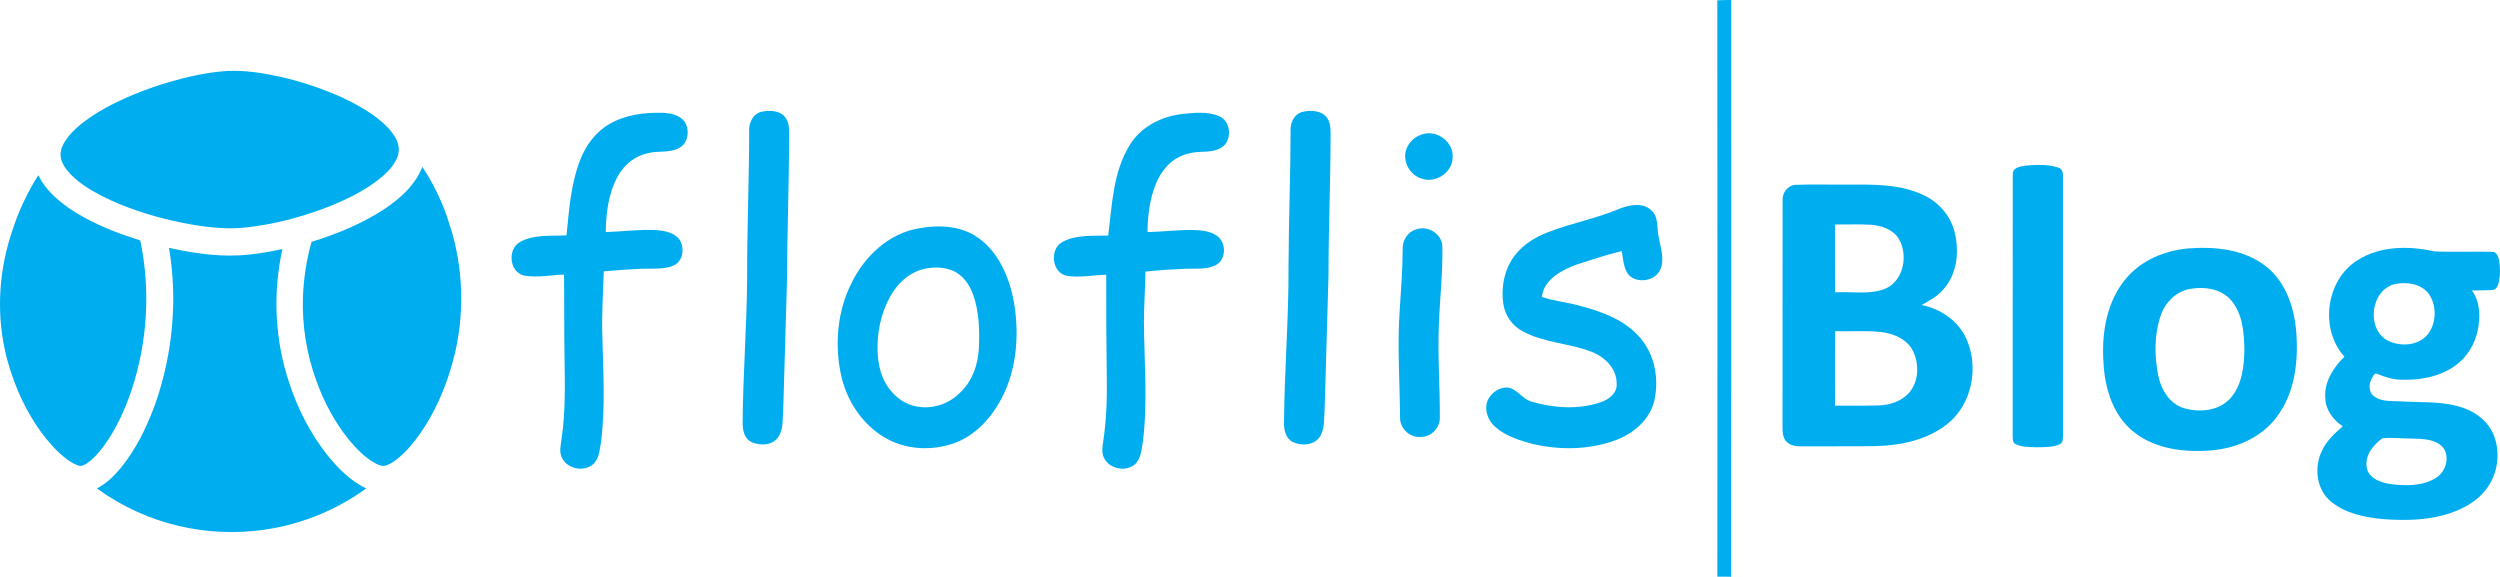
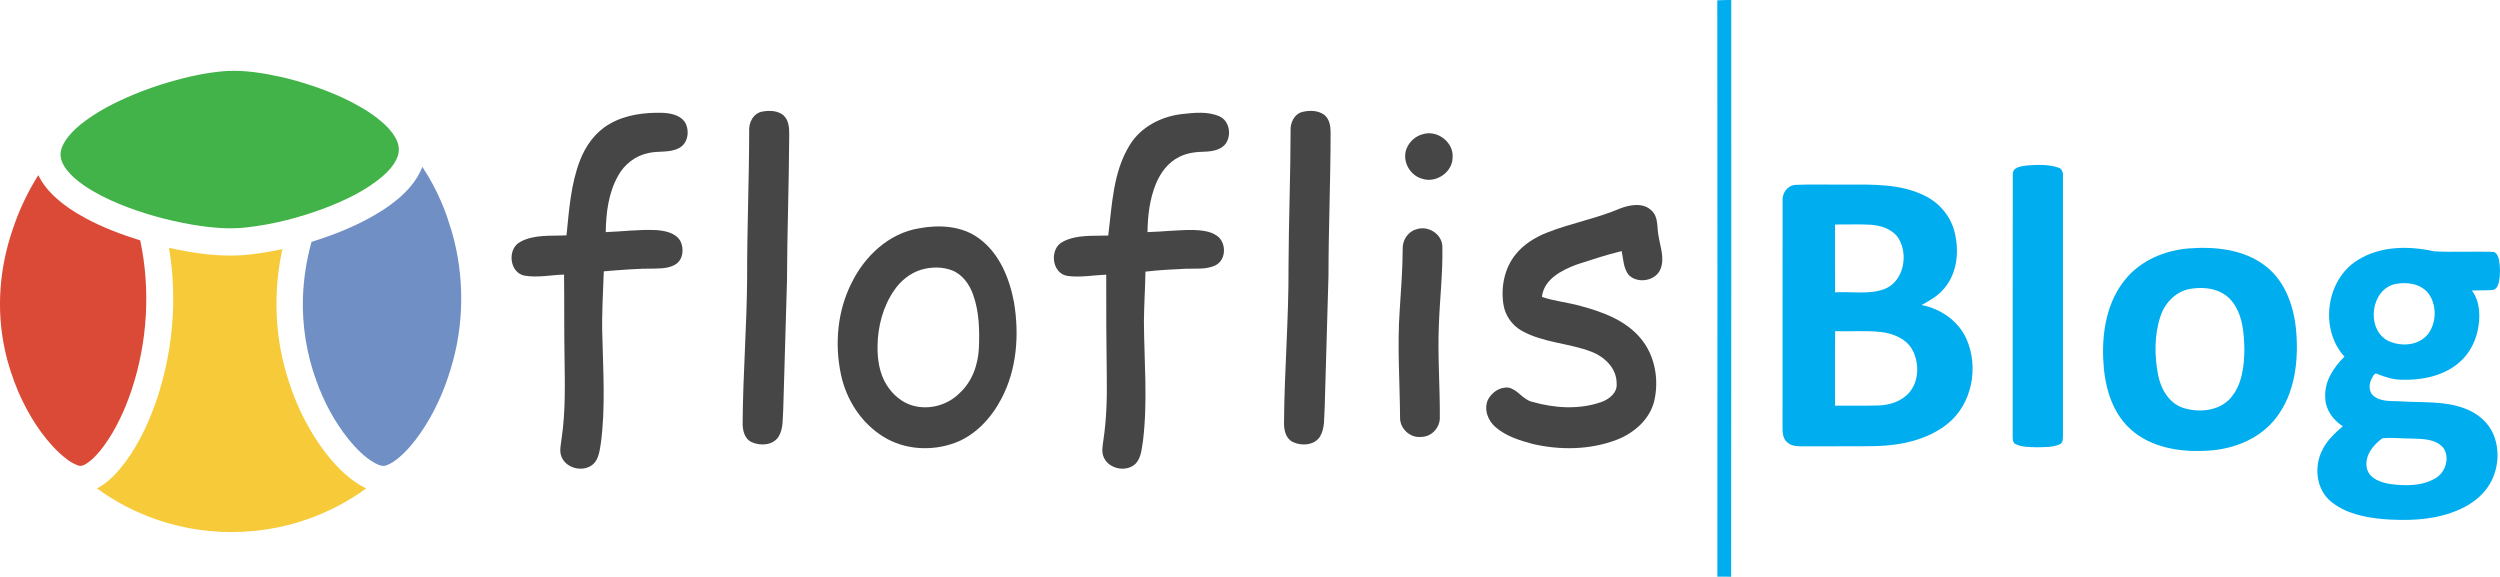
<svg xmlns="http://www.w3.org/2000/svg" width="2683" height="619" xml:space="preserve" overflow="hidden">
  <defs>
    <clipPath id="clip0">
      <rect x="510" y="1271" width="2683" height="619" />
    </clipPath>
  </defs>
  <g clip-path="url(#clip0)" transform="translate(-510 -1271)">
    <path d="M2353 1271.38C2357.97 1271.04 2362.97 1271 2367.98 1271 2367.9 1477.33 2368.14 1683.67 2367.86 1890 2362.91 1889.84 2357.99 1889.82 2353.06 1889.86 2353.14 1683.69 2353.28 1477.55 2353 1271.38Z" fill="#00ADEF" fill-rule="evenodd" />
-     <path d="M1328.47 1390.7C1335.98 1389.31 1344.79 1389.65 1350.88 1394.82 1356.69 1400.14 1357.06 1408.56 1356.99 1415.86 1356.73 1468.32 1354.78 1520.73 1354.58 1573.16 1353.14 1618.82 1351.88 1664.48 1350.58 1710.13 1349.77 1720.12 1351.03 1731.11 1345.34 1739.95 1339.27 1749.03 1325.97 1749.72 1316.76 1745.54 1308.82 1741.91 1306.81 1732.45 1307.01 1724.58 1307.34 1672.75 1311.5 1621.02 1311.82 1569.17 1311.68 1516.7 1313.98 1464.26 1314.02 1411.79 1313.35 1402.57 1318.5 1392.22 1328.47 1390.7Z" fill="#00ADEF" fill-rule="evenodd" />
-     <path d="M1908.34 1390.97C1915.9 1389.28 1924.71 1389.46 1931.15 1394.24 1937.04 1398.82 1938.06 1406.81 1938 1413.75 1937.98 1464.91 1935.76 1516.03 1935.72 1567.19 1934.42 1614.27 1932.92 1661.34 1931.66 1708.42 1930.77 1718.83 1932.23 1730.23 1926.6 1739.57 1920.45 1749.19 1906.29 1749.92 1896.86 1745.06 1889.57 1741.06 1887.87 1732.11 1888.01 1724.52 1888.39 1668.68 1893.15 1612.94 1892.84 1557.08 1893.03 1508.62 1894.98 1460.19 1895.06 1411.73 1894.47 1402.94 1898.94 1392.97 1908.34 1390.97Z" fill="#00ADEF" fill-rule="evenodd" />
-     <path d="M1164.21 1404.02C1181.18 1394.15 1201.41 1391.6 1220.76 1392.05 1229.39 1392.45 1239.35 1394.21 1244.77 1401.65 1250.41 1410.47 1248.79 1424.58 1238.92 1429.8 1228.64 1435.42 1216.5 1432.57 1205.53 1435.34 1191.85 1438.15 1180.07 1447.41 1173.39 1459.55 1163.03 1477.87 1160.35 1499.4 1160.09 1520.11 1178.22 1519.42 1196.33 1517.05 1214.49 1517.94 1223.89 1518.67 1235 1520.84 1240.18 1529.63 1244.1 1537.48 1243.39 1548.66 1235.83 1554.16 1229.09 1558.85 1220.48 1559.07 1212.56 1559.26 1194.32 1559.09 1176.15 1560.75 1157.99 1562.19 1157.3 1585.5 1155.58 1608.82 1156.45 1632.15 1157.32 1670.11 1159.84 1708.31 1154.91 1746.12 1153.55 1753.99 1152.94 1762.96 1146.89 1768.89 1136.85 1778.17 1118.23 1774.25 1112.81 1761.69 1109.97 1755.48 1111.9 1748.59 1112.63 1742.16 1117.13 1712.41 1116.2 1682.24 1115.83 1652.27 1115.35 1623.4 1115.69 1594.54 1115.33 1565.67 1101.17 1566.15 1086.84 1569.23 1072.74 1566.78 1056.6 1563.52 1054.16 1538.19 1068.19 1530.66 1083.3 1522.31 1101.34 1524.48 1117.97 1523.55 1120.75 1496.41 1122.54 1468.58 1132.55 1442.9 1138.68 1427.11 1149.22 1412.53 1164.21 1404.02Z" fill="#00ADEF" fill-rule="evenodd" />
-     <path d="M1778.34 1393.41C1791.59 1392.02 1805.85 1390.28 1818.43 1395.76 1829.38 1400.36 1831.89 1415.55 1825.65 1424.84 1820.49 1432.06 1810.94 1433.5 1802.72 1433.8 1793.45 1433.94 1783.95 1435.11 1775.61 1439.38 1763.63 1445.14 1755.35 1456.46 1750.42 1468.51 1743.79 1484.82 1741.73 1502.59 1741.49 1520.1 1757.79 1519.62 1774.05 1517.69 1790.38 1517.8 1799.06 1518.14 1808.41 1518.81 1815.81 1523.88 1826.33 1530.86 1826.31 1549.55 1814.8 1555.56 1804.74 1560.59 1793.1 1558.98 1782.25 1559.44 1767.91 1560.07 1753.57 1560.83 1739.31 1562.51 1739.03 1580.32 1737.79 1598.11 1737.65 1615.92 1737.93 1658.74 1741.87 1701.76 1736.62 1744.41 1735.19 1752.7 1734.82 1762.06 1728.8 1768.55 1719.09 1778.09 1700.48 1774.55 1694.75 1762.24 1691.76 1756.24 1693.39 1749.38 1694.2 1743.08 1697.57 1720.42 1698.16 1697.45 1697.78 1674.57 1697.25 1638.3 1697.13 1602.03 1697.21 1565.77 1683.31 1566.29 1669.29 1569.06 1655.41 1567.08 1638.61 1564.41 1635.88 1537.91 1650.51 1530.49 1665.41 1522.55 1683.03 1524.41 1699.35 1523.78 1703.51 1490.85 1704.44 1455.65 1722.46 1426.6 1734.3 1407.18 1756.18 1396.02 1778.34 1393.41Z" fill="#00ADEF" fill-rule="evenodd" />
-     <path d="M2037.73 1414.79C2053.12 1410.57 2070.13 1423.97 2068.94 1439.84 2069.02 1455.86 2050.88 1468.18 2035.73 1462.66 2021.51 1458.56 2013.4 1440.88 2020.78 1427.84 2024.19 1421.37 2030.54 1416.47 2037.73 1414.79Z" fill="#00ADEF" fill-rule="evenodd" />
+     <path d="M1328.47 1390.7C1335.98 1389.31 1344.79 1389.65 1350.88 1394.82 1356.69 1400.14 1357.06 1408.56 1356.99 1415.86 1356.73 1468.32 1354.78 1520.73 1354.58 1573.16 1353.14 1618.82 1351.88 1664.48 1350.58 1710.13 1349.77 1720.12 1351.03 1731.11 1345.34 1739.95 1339.27 1749.03 1325.97 1749.72 1316.76 1745.54 1308.82 1741.91 1306.81 1732.45 1307.01 1724.58 1307.34 1672.75 1311.5 1621.02 1311.82 1569.17 1311.68 1516.7 1313.98 1464.26 1314.02 1411.79 1313.35 1402.57 1318.5 1392.22 1328.47 1390.7Z" fill="#464646" fill-rule="evenodd" />
+     <path d="M1908.34 1390.97C1915.9 1389.28 1924.71 1389.46 1931.15 1394.24 1937.04 1398.82 1938.06 1406.81 1938 1413.75 1937.98 1464.91 1935.76 1516.03 1935.72 1567.19 1934.42 1614.27 1932.92 1661.34 1931.66 1708.42 1930.77 1718.83 1932.23 1730.23 1926.6 1739.57 1920.45 1749.19 1906.29 1749.92 1896.86 1745.06 1889.57 1741.06 1887.87 1732.11 1888.01 1724.52 1888.39 1668.68 1893.15 1612.94 1892.84 1557.08 1893.03 1508.62 1894.98 1460.19 1895.06 1411.73 1894.47 1402.94 1898.94 1392.97 1908.34 1390.97Z" fill="#464646" fill-rule="evenodd" />
+     <path d="M1164.21 1404.02C1181.18 1394.15 1201.41 1391.6 1220.76 1392.05 1229.39 1392.45 1239.35 1394.21 1244.77 1401.65 1250.41 1410.47 1248.79 1424.58 1238.92 1429.8 1228.64 1435.42 1216.5 1432.57 1205.53 1435.34 1191.85 1438.15 1180.07 1447.41 1173.39 1459.55 1163.03 1477.87 1160.35 1499.4 1160.09 1520.11 1178.22 1519.42 1196.33 1517.05 1214.49 1517.94 1223.89 1518.67 1235 1520.84 1240.18 1529.63 1244.1 1537.48 1243.39 1548.66 1235.83 1554.16 1229.09 1558.85 1220.48 1559.07 1212.56 1559.26 1194.32 1559.09 1176.15 1560.75 1157.99 1562.19 1157.3 1585.5 1155.58 1608.82 1156.45 1632.15 1157.32 1670.11 1159.84 1708.31 1154.91 1746.12 1153.55 1753.99 1152.94 1762.96 1146.89 1768.89 1136.85 1778.17 1118.23 1774.25 1112.81 1761.69 1109.97 1755.48 1111.9 1748.59 1112.63 1742.16 1117.13 1712.41 1116.2 1682.24 1115.83 1652.27 1115.35 1623.4 1115.69 1594.54 1115.33 1565.67 1101.17 1566.15 1086.84 1569.23 1072.74 1566.78 1056.6 1563.52 1054.16 1538.19 1068.19 1530.66 1083.3 1522.31 1101.34 1524.48 1117.97 1523.55 1120.75 1496.41 1122.54 1468.58 1132.55 1442.9 1138.68 1427.11 1149.22 1412.53 1164.21 1404.02Z" fill="#464646" fill-rule="evenodd" />
+     <path d="M1778.34 1393.41C1791.59 1392.02 1805.85 1390.28 1818.43 1395.76 1829.38 1400.36 1831.89 1415.55 1825.65 1424.84 1820.49 1432.06 1810.94 1433.5 1802.72 1433.8 1793.45 1433.94 1783.95 1435.11 1775.61 1439.38 1763.63 1445.14 1755.35 1456.46 1750.42 1468.51 1743.79 1484.82 1741.73 1502.59 1741.49 1520.1 1757.79 1519.62 1774.05 1517.69 1790.38 1517.8 1799.06 1518.14 1808.41 1518.81 1815.81 1523.88 1826.33 1530.86 1826.31 1549.55 1814.8 1555.56 1804.74 1560.59 1793.1 1558.98 1782.25 1559.44 1767.91 1560.07 1753.57 1560.83 1739.31 1562.51 1739.03 1580.32 1737.79 1598.11 1737.65 1615.92 1737.93 1658.74 1741.87 1701.76 1736.62 1744.41 1735.19 1752.7 1734.82 1762.06 1728.8 1768.55 1719.09 1778.09 1700.48 1774.55 1694.75 1762.24 1691.76 1756.24 1693.39 1749.38 1694.2 1743.08 1697.57 1720.42 1698.16 1697.45 1697.78 1674.57 1697.25 1638.3 1697.13 1602.03 1697.21 1565.77 1683.31 1566.29 1669.29 1569.06 1655.41 1567.08 1638.61 1564.41 1635.88 1537.91 1650.51 1530.49 1665.41 1522.55 1683.03 1524.41 1699.35 1523.78 1703.51 1490.85 1704.44 1455.65 1722.46 1426.6 1734.3 1407.18 1756.18 1396.02 1778.34 1393.41Z" fill="#464646" fill-rule="evenodd" />
+     <path d="M2037.73 1414.79C2053.12 1410.57 2070.13 1423.97 2068.94 1439.84 2069.02 1455.86 2050.88 1468.18 2035.73 1462.66 2021.51 1458.56 2013.4 1440.88 2020.78 1427.84 2024.19 1421.37 2030.54 1416.47 2037.73 1414.79Z" fill="#464646" fill-rule="evenodd" />
    <path d="M2684.5 1448.66C2695.89 1447.81 2707.76 1447.17 2718.79 1450.8 2722.96 1451.75 2724.26 1456.26 2723.96 1460.12 2723.98 1552.99 2723.94 1645.84 2723.98 1738.72 2723.8 1741.98 2724.16 1746.44 2720.42 1747.83 2712.74 1751.26 2704.06 1750.8 2695.85 1751 2688.23 1750.74 2680.17 1751.04 2673.16 1747.61 2669.76 1746.06 2670.1 1741.84 2670 1738.74 2670.12 1645.22 2669.86 1551.72 2670.12 1458.22 2669.76 1450.52 2678.87 1449.45 2684.5 1448.66Z" fill="#00ADEF" fill-rule="evenodd" />
    <path d="M2423.1 1486.33C2422.47 1478.19 2428.31 1470.03 2436.78 1469.4 2454.99 1468.59 2473.26 1469.3 2491.5 1469.08 2519.35 1469.1 2548.73 1468.05 2574.46 1480.47 2590.16 1487.73 2602.64 1501.71 2607.24 1518.44 2612.93 1539.29 2610.98 1563.78 2596.38 1580.67 2590.01 1588.57 2580.98 1593.5 2572.27 1598.39 2592.73 1602.29 2611.67 1615.4 2620.32 1634.6 2633.94 1664.95 2626.52 1704.75 2600.02 1725.91 2578.67 1742.94 2550.63 1748.94 2523.85 1749.73 2498.22 1750.24 2472.57 1749.77 2446.95 1749.99 2440.42 1749.99 2432.99 1750.38 2427.88 1745.59 2423.16 1741.41 2422.98 1734.66 2423 1728.82 2423.1 1648 2422.92 1567.15 2423.1 1486.33M2479.34 1511.95C2479.4 1536.22 2479.22 1560.49 2479.44 1584.75 2496.86 1583.7 2515.1 1587.32 2531.91 1581.42 2552.84 1573.48 2558.37 1545.27 2547.78 1527.23 2541.56 1517.12 2529.18 1513.06 2517.89 1512.21 2505.07 1511.45 2492.19 1512.09 2479.34 1511.95M2479.48 1626.42C2479.16 1653.05 2479.4 1679.7 2479.36 1706.35 2494.94 1706.19 2510.54 1706.61 2526.14 1706.13 2538.56 1705.76 2551.58 1701.42 2559.65 1691.54 2569.72 1678.87 2569.78 1660.06 2562.2 1646.18 2555.49 1634.18 2541.45 1628.82 2528.43 1627.29 2512.18 1625.53 2495.79 1626.96 2479.48 1626.42Z" fill="#00ADEF" fill-rule="evenodd" />
-     <path d="M2248.81 1494.69C2259.41 1490.66 2273.62 1488.1 2282.5 1497.03 2290.02 1503.86 2288.04 1514.73 2289.86 1523.73 2291.62 1535.57 2296.81 1548.1 2292.02 1559.88 2286.66 1572.71 2267.44 1575.78 2257.91 1566.08 2252.21 1558.87 2252.15 1549.09 2250.39 1540.46 2234.08 1544.4 2218.14 1549.72 2202.19 1554.87 2186.16 1560.89 2166.93 1570.49 2164.79 1589.61 2178.37 1594.38 2192.91 1595.47 2206.7 1599.51 2230.21 1605.8 2254.68 1614.83 2270.71 1634.07 2286.14 1652.32 2290.65 1678.33 2285.35 1701.28 2280.46 1721.39 2263.31 1736.04 2244.57 1743.16 2216.12 1753.85 2184.34 1754.29 2154.92 1747.46 2140.77 1743.68 2126.11 1739.09 2114.87 1729.29 2106.74 1722.32 2102.23 1710.11 2106.86 1699.99 2110.95 1692.05 2119.78 1685.94 2128.96 1687.02 2138.99 1689.08 2144.16 1699.79 2154.11 1702.15 2178.09 1709.1 2204.46 1710.8 2228.33 1702.54 2236.91 1699.57 2246.04 1692.45 2244.97 1682.33 2245.01 1666.28 2232.01 1653.83 2217.88 1648.46 2193.58 1639.1 2166.24 1638.94 2143.19 1626 2132.68 1620.18 2125.2 1609.41 2123.44 1597.51 2120.61 1578.96 2124.59 1558.75 2136.6 1543.98 2145.24 1533.27 2157.25 1525.81 2169.9 1520.76 2195.68 1510.49 2223.3 1505.66 2248.81 1494.69Z" fill="#00ADEF" fill-rule="evenodd" />
-     <path d="M1496.2 1516.05C1517.75 1511.99 1541.95 1513.22 1560.27 1526.58 1582.47 1542.53 1593.44 1569.58 1598.26 1595.68 1604.01 1630.41 1601.3 1667.72 1584.55 1699.18 1573.74 1719.7 1556.9 1738.05 1534.82 1746.28 1510.13 1755.4 1481.01 1753.86 1458.41 1739.91 1434.35 1725.28 1418.01 1699.76 1412.39 1672.37 1405.61 1639.77 1408.78 1604.53 1423.92 1574.65 1437.98 1545.87 1463.83 1521.41 1496.2 1516.05M1498.27 1560.56C1486.66 1564.22 1476.72 1572.25 1469.84 1582.25 1457.7 1599.64 1452.13 1621.03 1451.77 1642.09 1451.57 1656.59 1453.73 1671.75 1461.59 1684.2 1468.07 1694.51 1477.93 1703.08 1489.78 1706.35 1507.33 1711.25 1527.13 1705.75 1539.9 1692.81 1553.41 1680.48 1559.82 1662.06 1560.57 1644.09 1561.33 1625.03 1560.85 1605.38 1554.36 1587.23 1550.42 1576.13 1542.92 1565.52 1531.65 1561.11 1521.04 1557.09 1509.06 1557.33 1498.27 1560.56Z" fill="#00ADEF" fill-rule="evenodd" />
-     <path d="M2029.79 1517.17C2042.63 1512.51 2058.16 1522.35 2057.94 1536.3 2058.49 1564.11 2055.19 1591.81 2054.2 1619.56 2052.78 1652.6 2055.42 1685.65 2055.22 1718.69 2055.64 1729.7 2046.39 1739.97 2035.13 1739.89 2023.12 1741.22 2012.04 1730.68 2012.55 1718.71 2012.26 1680.25 2009.44 1641.75 2012.2 1603.32 2013.63 1581.68 2015.25 1560.06 2015.37 1538.36 2014.93 1529.15 2020.68 1519.76 2029.79 1517.17Z" fill="#00ADEF" fill-rule="evenodd" />
+     <path d="M2248.81 1494.69C2259.41 1490.66 2273.62 1488.1 2282.5 1497.03 2290.02 1503.86 2288.04 1514.73 2289.86 1523.73 2291.62 1535.57 2296.81 1548.1 2292.02 1559.88 2286.66 1572.71 2267.44 1575.78 2257.91 1566.08 2252.21 1558.87 2252.15 1549.09 2250.39 1540.46 2234.08 1544.4 2218.14 1549.72 2202.19 1554.87 2186.16 1560.89 2166.93 1570.49 2164.79 1589.61 2178.37 1594.38 2192.91 1595.47 2206.7 1599.51 2230.21 1605.8 2254.68 1614.83 2270.71 1634.07 2286.14 1652.32 2290.65 1678.33 2285.35 1701.28 2280.46 1721.39 2263.31 1736.04 2244.57 1743.16 2216.12 1753.85 2184.34 1754.29 2154.92 1747.46 2140.77 1743.68 2126.11 1739.09 2114.87 1729.29 2106.74 1722.32 2102.23 1710.11 2106.86 1699.99 2110.95 1692.05 2119.78 1685.94 2128.96 1687.02 2138.99 1689.08 2144.16 1699.79 2154.11 1702.15 2178.09 1709.1 2204.46 1710.8 2228.33 1702.54 2236.91 1699.57 2246.04 1692.45 2244.97 1682.33 2245.01 1666.28 2232.01 1653.83 2217.88 1648.46 2193.58 1639.1 2166.24 1638.94 2143.19 1626 2132.68 1620.18 2125.2 1609.41 2123.44 1597.51 2120.61 1578.96 2124.59 1558.75 2136.6 1543.98 2145.24 1533.27 2157.25 1525.81 2169.9 1520.76 2195.68 1510.49 2223.3 1505.66 2248.81 1494.69Z" fill="#464646" fill-rule="evenodd" />
+     <path d="M1496.2 1516.05C1517.75 1511.99 1541.95 1513.22 1560.27 1526.58 1582.47 1542.53 1593.44 1569.58 1598.26 1595.68 1604.01 1630.41 1601.3 1667.72 1584.55 1699.18 1573.74 1719.7 1556.9 1738.05 1534.82 1746.28 1510.13 1755.4 1481.01 1753.86 1458.41 1739.91 1434.35 1725.28 1418.01 1699.76 1412.39 1672.37 1405.61 1639.77 1408.78 1604.53 1423.92 1574.65 1437.98 1545.87 1463.83 1521.41 1496.2 1516.05M1498.27 1560.56C1486.66 1564.22 1476.72 1572.25 1469.84 1582.25 1457.7 1599.64 1452.13 1621.03 1451.77 1642.09 1451.57 1656.59 1453.73 1671.75 1461.59 1684.2 1468.07 1694.51 1477.93 1703.08 1489.78 1706.35 1507.33 1711.25 1527.13 1705.75 1539.9 1692.81 1553.41 1680.48 1559.82 1662.06 1560.57 1644.09 1561.33 1625.03 1560.85 1605.38 1554.36 1587.23 1550.42 1576.13 1542.92 1565.52 1531.65 1561.11 1521.04 1557.09 1509.06 1557.33 1498.27 1560.56Z" fill="#464646" fill-rule="evenodd" />
+     <path d="M2029.79 1517.17C2042.63 1512.51 2058.16 1522.35 2057.94 1536.3 2058.49 1564.11 2055.19 1591.81 2054.2 1619.56 2052.78 1652.6 2055.42 1685.65 2055.22 1718.69 2055.64 1729.7 2046.39 1739.97 2035.13 1739.89 2023.12 1741.22 2012.04 1730.68 2012.55 1718.71 2012.26 1680.25 2009.44 1641.75 2012.2 1603.32 2013.63 1581.68 2015.25 1560.06 2015.37 1538.36 2014.93 1529.15 2020.68 1519.76 2029.79 1517.17Z" fill="#464646" fill-rule="evenodd" />
    <path d="M2858.06 1537.67C2887.08 1535.33 2919.03 1538.46 2942.45 1557.36 2963.32 1574.11 2972.2 1601.2 2974.31 1627.02 2976.88 1658.68 2972.85 1693.14 2952.95 1719.1 2935.89 1741.65 2907.56 1753.12 2879.82 1754.59 2850.6 1756.57 2818.51 1751.77 2796.18 1731.35 2775.41 1712.34 2768.18 1683.29 2767.19 1656.14 2765.85 1626.12 2771.52 1593.98 2791.34 1570.3 2807.61 1550.51 2832.9 1539.95 2858.06 1537.67M2862.2 1580.77C2846.39 1582.67 2833.85 1595.09 2828.86 1609.68 2821.89 1630.11 2822.04 1652.48 2826.11 1673.5 2829.03 1688.5 2837.82 1703.86 2853.16 1708.83 2870.1 1714.09 2891.29 1712.2 2903.73 1698.37 2916.19 1684.14 2918.46 1664.25 2918.67 1646.12 2918.3 1627.87 2916.86 1607.7 2904.4 1593.23 2894.19 1581.26 2877.05 1578.51 2862.2 1580.77Z" fill="#00ADEF" fill-rule="evenodd" />
    <path d="M3039.73 1550.48C3064.12 1534.86 3095.02 1534.58 3122.46 1540.77 3143.17 1541.82 3163.97 1540.63 3184.7 1541.29 3189.19 1541.05 3191.01 1546.03 3191.9 1549.61 3193.33 1557.48 3193.41 1565.69 3191.88 1573.56 3190.93 1577.14 3189.21 1582.06 3184.82 1582.24 3177.49 1582.79 3170.13 1582.46 3162.82 1582.75 3171.93 1595.05 3172.07 1611.29 3169.06 1625.7 3165.91 1640.75 3157.36 1654.77 3144.69 1663.63 3127.84 1675.63 3106.42 1679.27 3086.13 1678.5 3077.54 1678.22 3069.37 1675.55 3061.49 1672.39 3058.62 1670.61 3057.19 1674.05 3056.06 1675.95 3052.16 1682.08 3051.37 1691.55 3057.83 1696.31 3066.48 1702.78 3077.98 1701.02 3088.11 1701.83 3110.66 1703.23 3134.1 1701.2 3155.6 1709.52 3168.92 1714.41 3180.7 1724.37 3186.18 1737.68 3194.66 1758.56 3189.98 1784.25 3174.34 1800.58 3165.26 1810.41 3153.2 1816.97 3140.65 1821.3 3117.09 1829.55 3091.6 1829.96 3066.97 1828.07 3047.51 1826.19 3026.98 1822 3011.56 1809.24 2995.98 1796.45 2993.25 1772.78 3001.72 1755.2 3006.57 1744.34 3015.44 1736.14 3024.27 1728.49 3013.92 1721.74 3005.74 1710.81 3005.5 1698.05 3004.14 1680.73 3014.29 1665.37 3026.09 1653.74 2999.25 1624.5 3006.04 1571.66 3039.73 1550.48M3080.85 1575.75C3054.58 1581.33 3049.02 1622.36 3071.42 1635.98 3085.44 1643.58 3105.93 1642.49 3116.14 1629.02 3125.11 1616.53 3125.27 1597.72 3115.85 1585.44 3107.53 1575.34 3093 1573.38 3080.85 1575.75M3066.77 1741.36C3056.42 1748.75 3046.8 1761.17 3050.4 1774.62 3053.61 1785.04 3065.37 1788.83 3075.05 1790.46 3091.26 1792.53 3109.14 1792.95 3123.65 1784.27 3134.63 1778.08 3139.62 1761.92 3132 1751.4 3124.22 1742.43 3111.35 1742.05 3100.39 1741.71 3089.18 1741.83 3077.9 1740.25 3066.77 1741.36Z" fill="#00ADEF" fill-rule="evenodd" />
-     <path d="M752.597 1347.23C772.197 1346.1 791.748 1349.24 810.839 1353.41 833.767 1358.59 856.166 1366.11 877.588 1375.8 890.668 1381.95 903.432 1388.96 914.917 1397.8 922.729 1403.93 930.184 1410.95 934.922 1419.81 938.058 1425.56 939.021 1432.6 936.765 1438.83 933.643 1447.49 927.158 1454.38 920.405 1460.38 902.167 1475.8 880.277 1486.05 858.16 1494.54 831.367 1504.56 803.446 1511.79 775.01 1515 755.307 1517.32 735.411 1515.31 715.942 1512.02 689.445 1507.45 663.388 1500.21 638.458 1490.11 625.124 1484.6 612.078 1478.19 600.146 1470.02 593.317 1465.27 586.818 1459.89 581.647 1453.33 578.105 1448.72 575.155 1443.28 575.004 1437.34 574.893 1431.44 577.479 1425.89 580.725 1421.12 584.927 1415.06 590.181 1409.79 595.841 1405.1 613.171 1391 633.321 1380.89 653.828 1372.3 666.166 1367.23 678.779 1362.84 691.57 1359.06 711.486 1353.27 731.876 1348.74 752.597 1347.23Z" fill="#00ADEF" fill-rule="evenodd" />
-     <path d="M963.22 1450C971.346 1462.24 978.316 1475.24 984.045 1488.79 988.467 1498.87 991.731 1509.4 994.988 1519.91 1008.74 1567.78 1008.38 1619.69 993.577 1667.27 986.394 1691.29 975.891 1714.4 961.739 1735.1 954.756 1745.15 946.94 1754.77 937.518 1762.63 933.483 1765.89 929.13 1768.97 924.158 1770.59 920.219 1771.87 916.259 1769.9 912.788 1768.19 901.342 1762.01 892.265 1752.34 884.029 1742.42 869.009 1723.64 857.494 1702.11 849.464 1679.45 839.031 1651.02 834.183 1620.56 835.112 1590.28 835.787 1570.09 838.907 1550 844.354 1530.57 871.316 1522.16 897.816 1511.4 921.617 1495.98 932.002 1489.15 941.816 1481.29 949.977 1471.86 955.52 1465.36 960.265 1458.07 963.22 1450Z" fill="#00ADEF" fill-rule="evenodd" />
-     <path d="M523.361 1518.06C530.085 1497.3 539.475 1477.43 551.09 1459 554.845 1466.75 560.115 1473.69 566.199 1479.73 576.705 1490.13 589.126 1498.33 602.058 1505.31 620.617 1515.32 640.431 1522.72 660.5 1529.01 671.695 1581.97 668.292 1637.86 651.351 1689.2 644.2 1710.52 634.761 1731.29 621.534 1749.51 616.139 1756.68 610.228 1763.73 602.643 1768.64 600.032 1770.27 596.856 1771.81 593.783 1770.52 586.04 1767.77 579.529 1762.44 573.522 1756.95 554.328 1738.72 540.274 1715.65 529.644 1691.49 523.443 1676.61 518.269 1661.24 515.018 1645.42 505.972 1603.25 509.396 1558.74 523.361 1518.06Z" fill="#00ADEF" fill-rule="evenodd" />
-     <path d="M691.384 1537C719.825 1543.24 749.174 1547.47 778.289 1544.13 789.97 1542.82 801.588 1540.84 813.07 1538.29 802.716 1585.33 804.847 1635.24 820.123 1680.95 829.17 1709.17 842.872 1735.98 861.18 1759.24 872.771 1773.62 886.246 1787.12 903 1795.22 883.647 1809.19 862.335 1820.45 839.813 1828.24 780.84 1849.04 714.03 1846.18 657.099 1820.21 641.933 1813.39 627.488 1804.95 614 1795.2 623.776 1790.23 631.778 1782.4 638.866 1774.11 655.806 1753.71 667.549 1729.47 676.575 1704.62 695.351 1651.2 700.837 1592.93 691.384 1537Z" fill="#00ADEF" fill-rule="evenodd" />
+     <path d="M752.597 1347.23C772.197 1346.1 791.748 1349.24 810.839 1353.41 833.767 1358.59 856.166 1366.11 877.588 1375.8 890.668 1381.95 903.432 1388.96 914.917 1397.8 922.729 1403.93 930.184 1410.95 934.922 1419.81 938.058 1425.56 939.021 1432.6 936.765 1438.83 933.643 1447.49 927.158 1454.38 920.405 1460.38 902.167 1475.8 880.277 1486.05 858.16 1494.54 831.367 1504.56 803.446 1511.79 775.01 1515 755.307 1517.32 735.411 1515.31 715.942 1512.02 689.445 1507.45 663.388 1500.21 638.458 1490.11 625.124 1484.6 612.078 1478.19 600.146 1470.02 593.317 1465.27 586.818 1459.89 581.647 1453.33 578.105 1448.72 575.155 1443.28 575.004 1437.34 574.893 1431.44 577.479 1425.89 580.725 1421.12 584.927 1415.06 590.181 1409.79 595.841 1405.1 613.171 1391 633.321 1380.89 653.828 1372.3 666.166 1367.23 678.779 1362.84 691.57 1359.06 711.486 1353.27 731.876 1348.74 752.597 1347.23Z" fill="#41b349" fill-rule="evenodd" />
+     <path d="M963.22 1450C971.346 1462.24 978.316 1475.24 984.045 1488.79 988.467 1498.87 991.731 1509.4 994.988 1519.91 1008.74 1567.78 1008.38 1619.69 993.577 1667.27 986.394 1691.29 975.891 1714.4 961.739 1735.1 954.756 1745.15 946.94 1754.77 937.518 1762.63 933.483 1765.89 929.13 1768.97 924.158 1770.59 920.219 1771.87 916.259 1769.9 912.788 1768.19 901.342 1762.01 892.265 1752.34 884.029 1742.42 869.009 1723.64 857.494 1702.11 849.464 1679.45 839.031 1651.02 834.183 1620.56 835.112 1590.28 835.787 1570.09 838.907 1550 844.354 1530.57 871.316 1522.16 897.816 1511.4 921.617 1495.98 932.002 1489.15 941.816 1481.29 949.977 1471.86 955.52 1465.36 960.265 1458.07 963.22 1450Z" fill="#708fc5" fill-rule="evenodd" />
+     <path d="M523.361 1518.06C530.085 1497.3 539.475 1477.43 551.09 1459 554.845 1466.75 560.115 1473.69 566.199 1479.73 576.705 1490.13 589.126 1498.33 602.058 1505.31 620.617 1515.32 640.431 1522.72 660.5 1529.01 671.695 1581.97 668.292 1637.86 651.351 1689.2 644.2 1710.52 634.761 1731.29 621.534 1749.51 616.139 1756.68 610.228 1763.73 602.643 1768.64 600.032 1770.27 596.856 1771.81 593.783 1770.52 586.04 1767.77 579.529 1762.44 573.522 1756.95 554.328 1738.72 540.274 1715.65 529.644 1691.49 523.443 1676.61 518.269 1661.24 515.018 1645.42 505.972 1603.25 509.396 1558.74 523.361 1518.06Z" fill="#da4a37" fill-rule="evenodd" />
+     <path d="M691.384 1537C719.825 1543.24 749.174 1547.47 778.289 1544.13 789.97 1542.82 801.588 1540.84 813.07 1538.29 802.716 1585.33 804.847 1635.24 820.123 1680.95 829.17 1709.17 842.872 1735.98 861.18 1759.24 872.771 1773.62 886.246 1787.12 903 1795.22 883.647 1809.19 862.335 1820.45 839.813 1828.24 780.84 1849.04 714.03 1846.18 657.099 1820.21 641.933 1813.39 627.488 1804.95 614 1795.2 623.776 1790.23 631.778 1782.4 638.866 1774.11 655.806 1753.71 667.549 1729.47 676.575 1704.62 695.351 1651.2 700.837 1592.93 691.384 1537Z" fill="#f6ca38" fill-rule="evenodd" />
  </g>
</svg>
